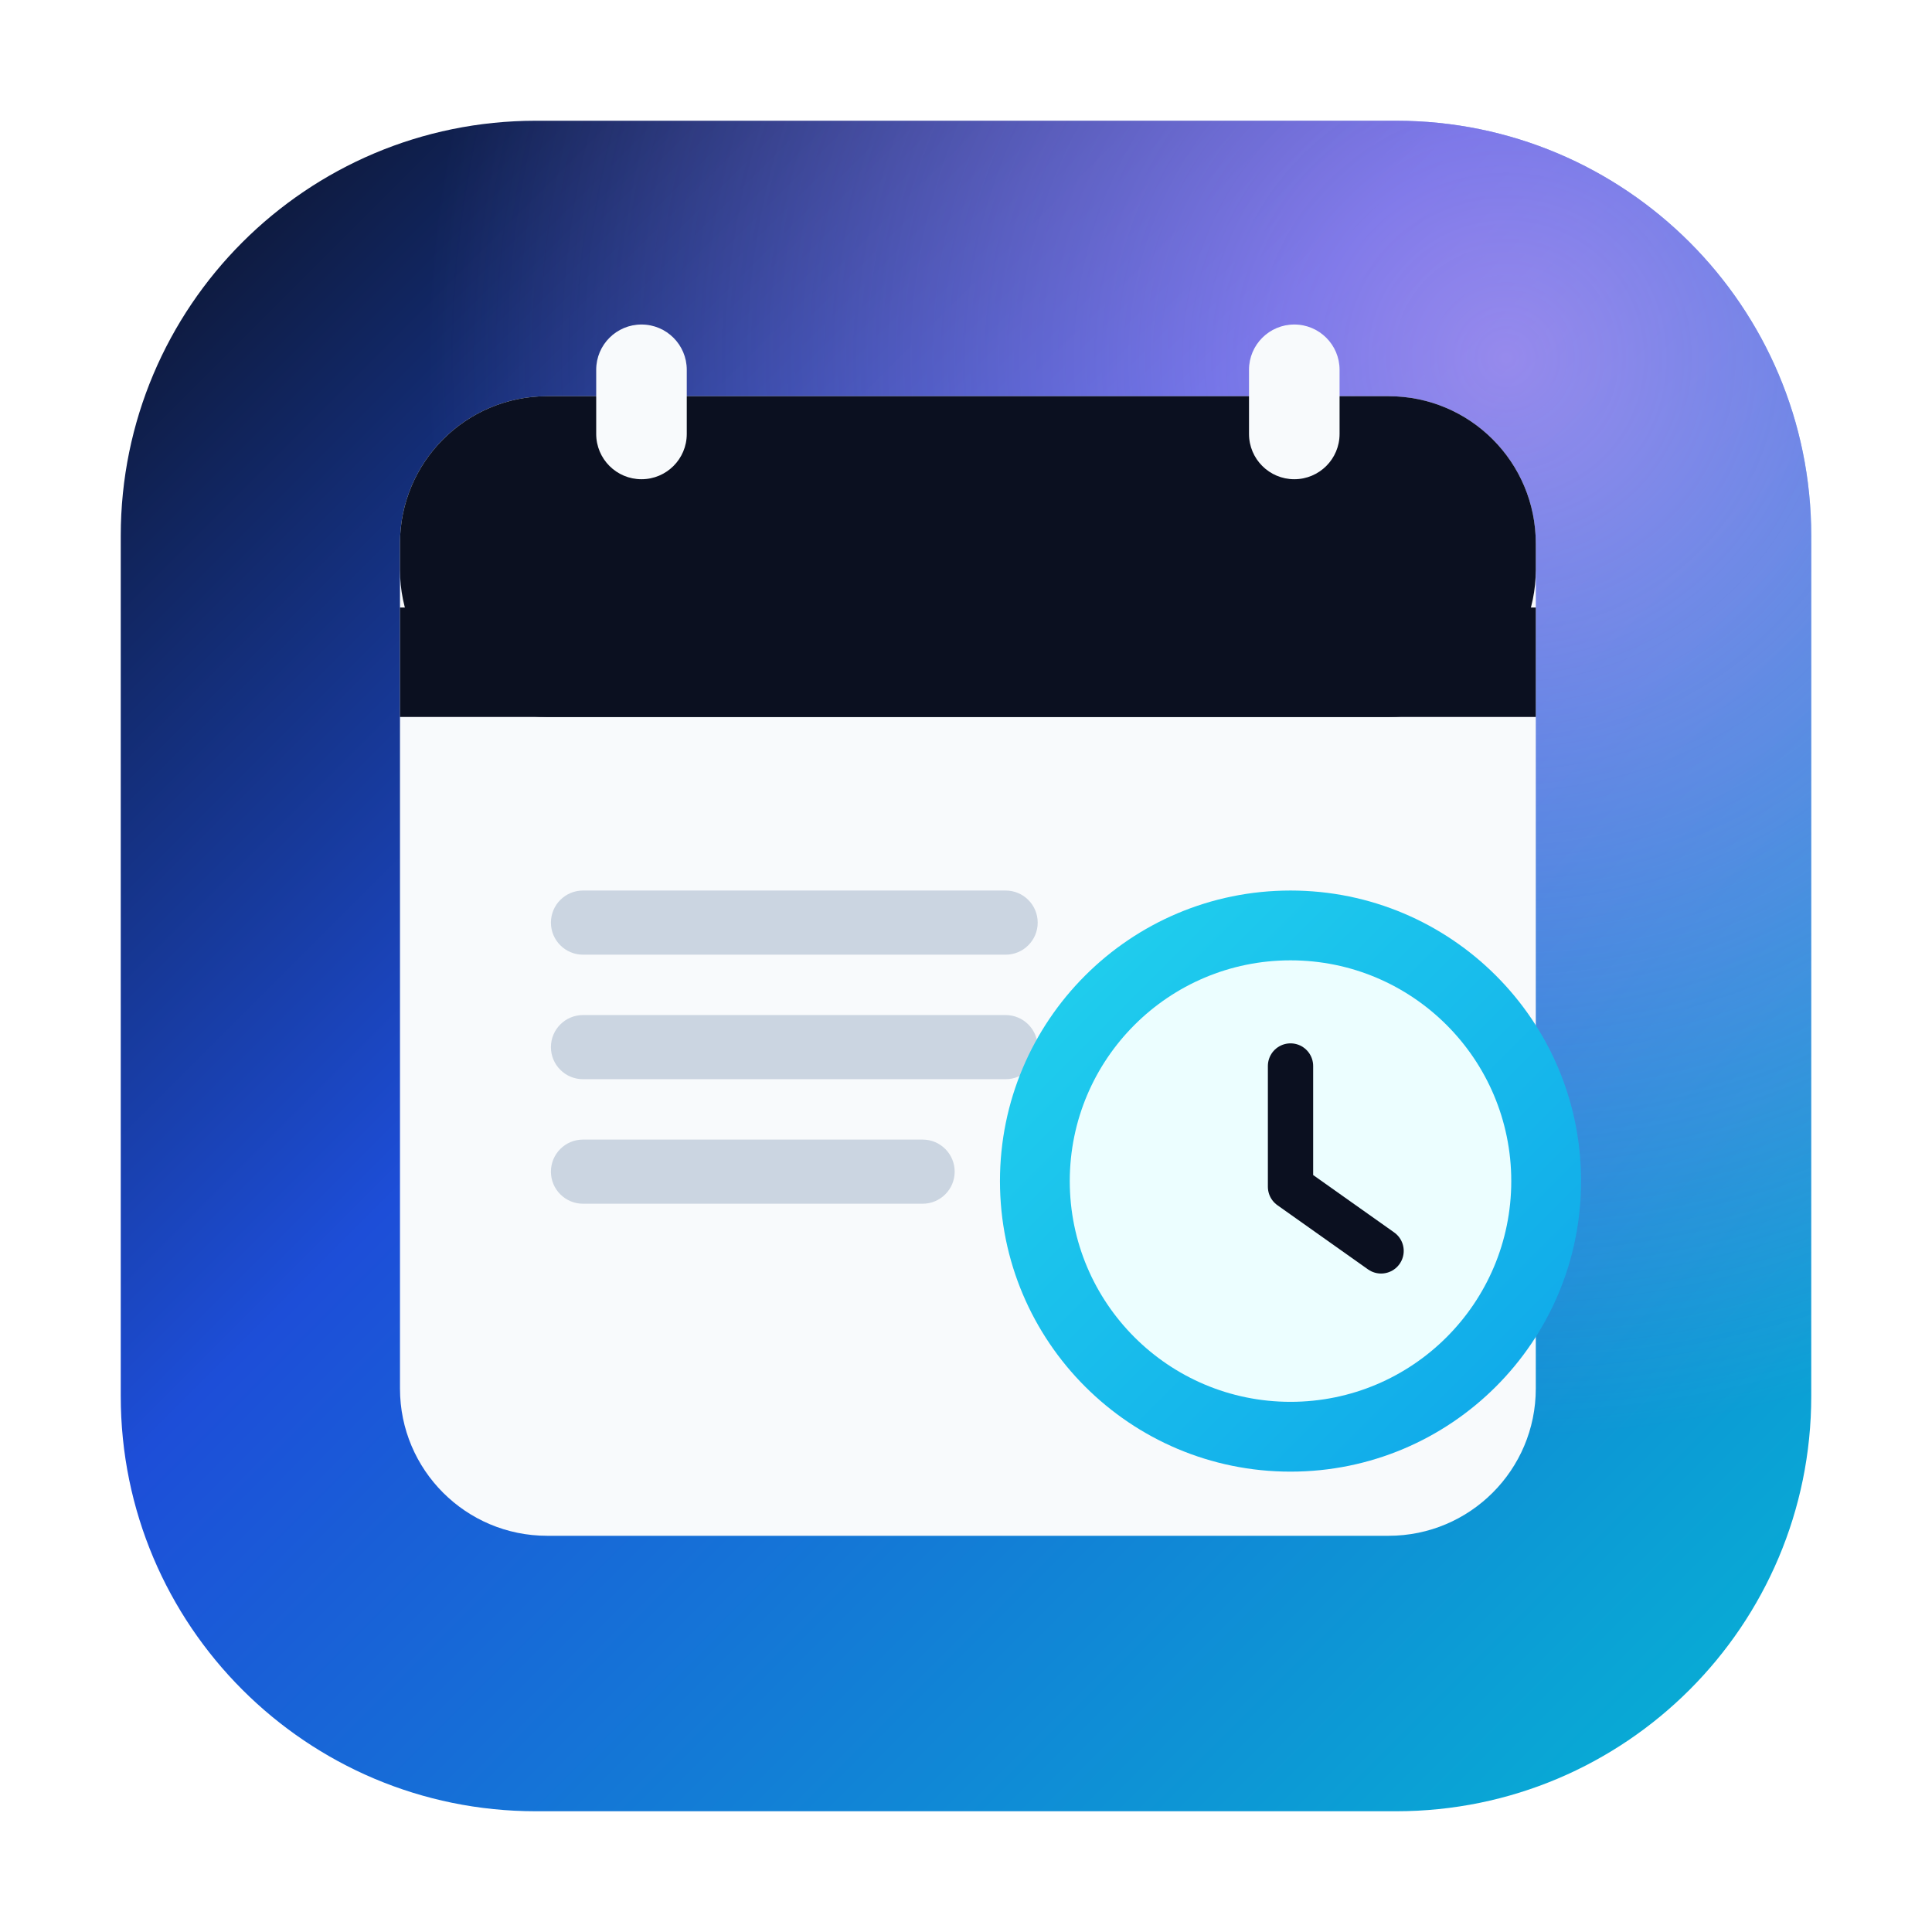
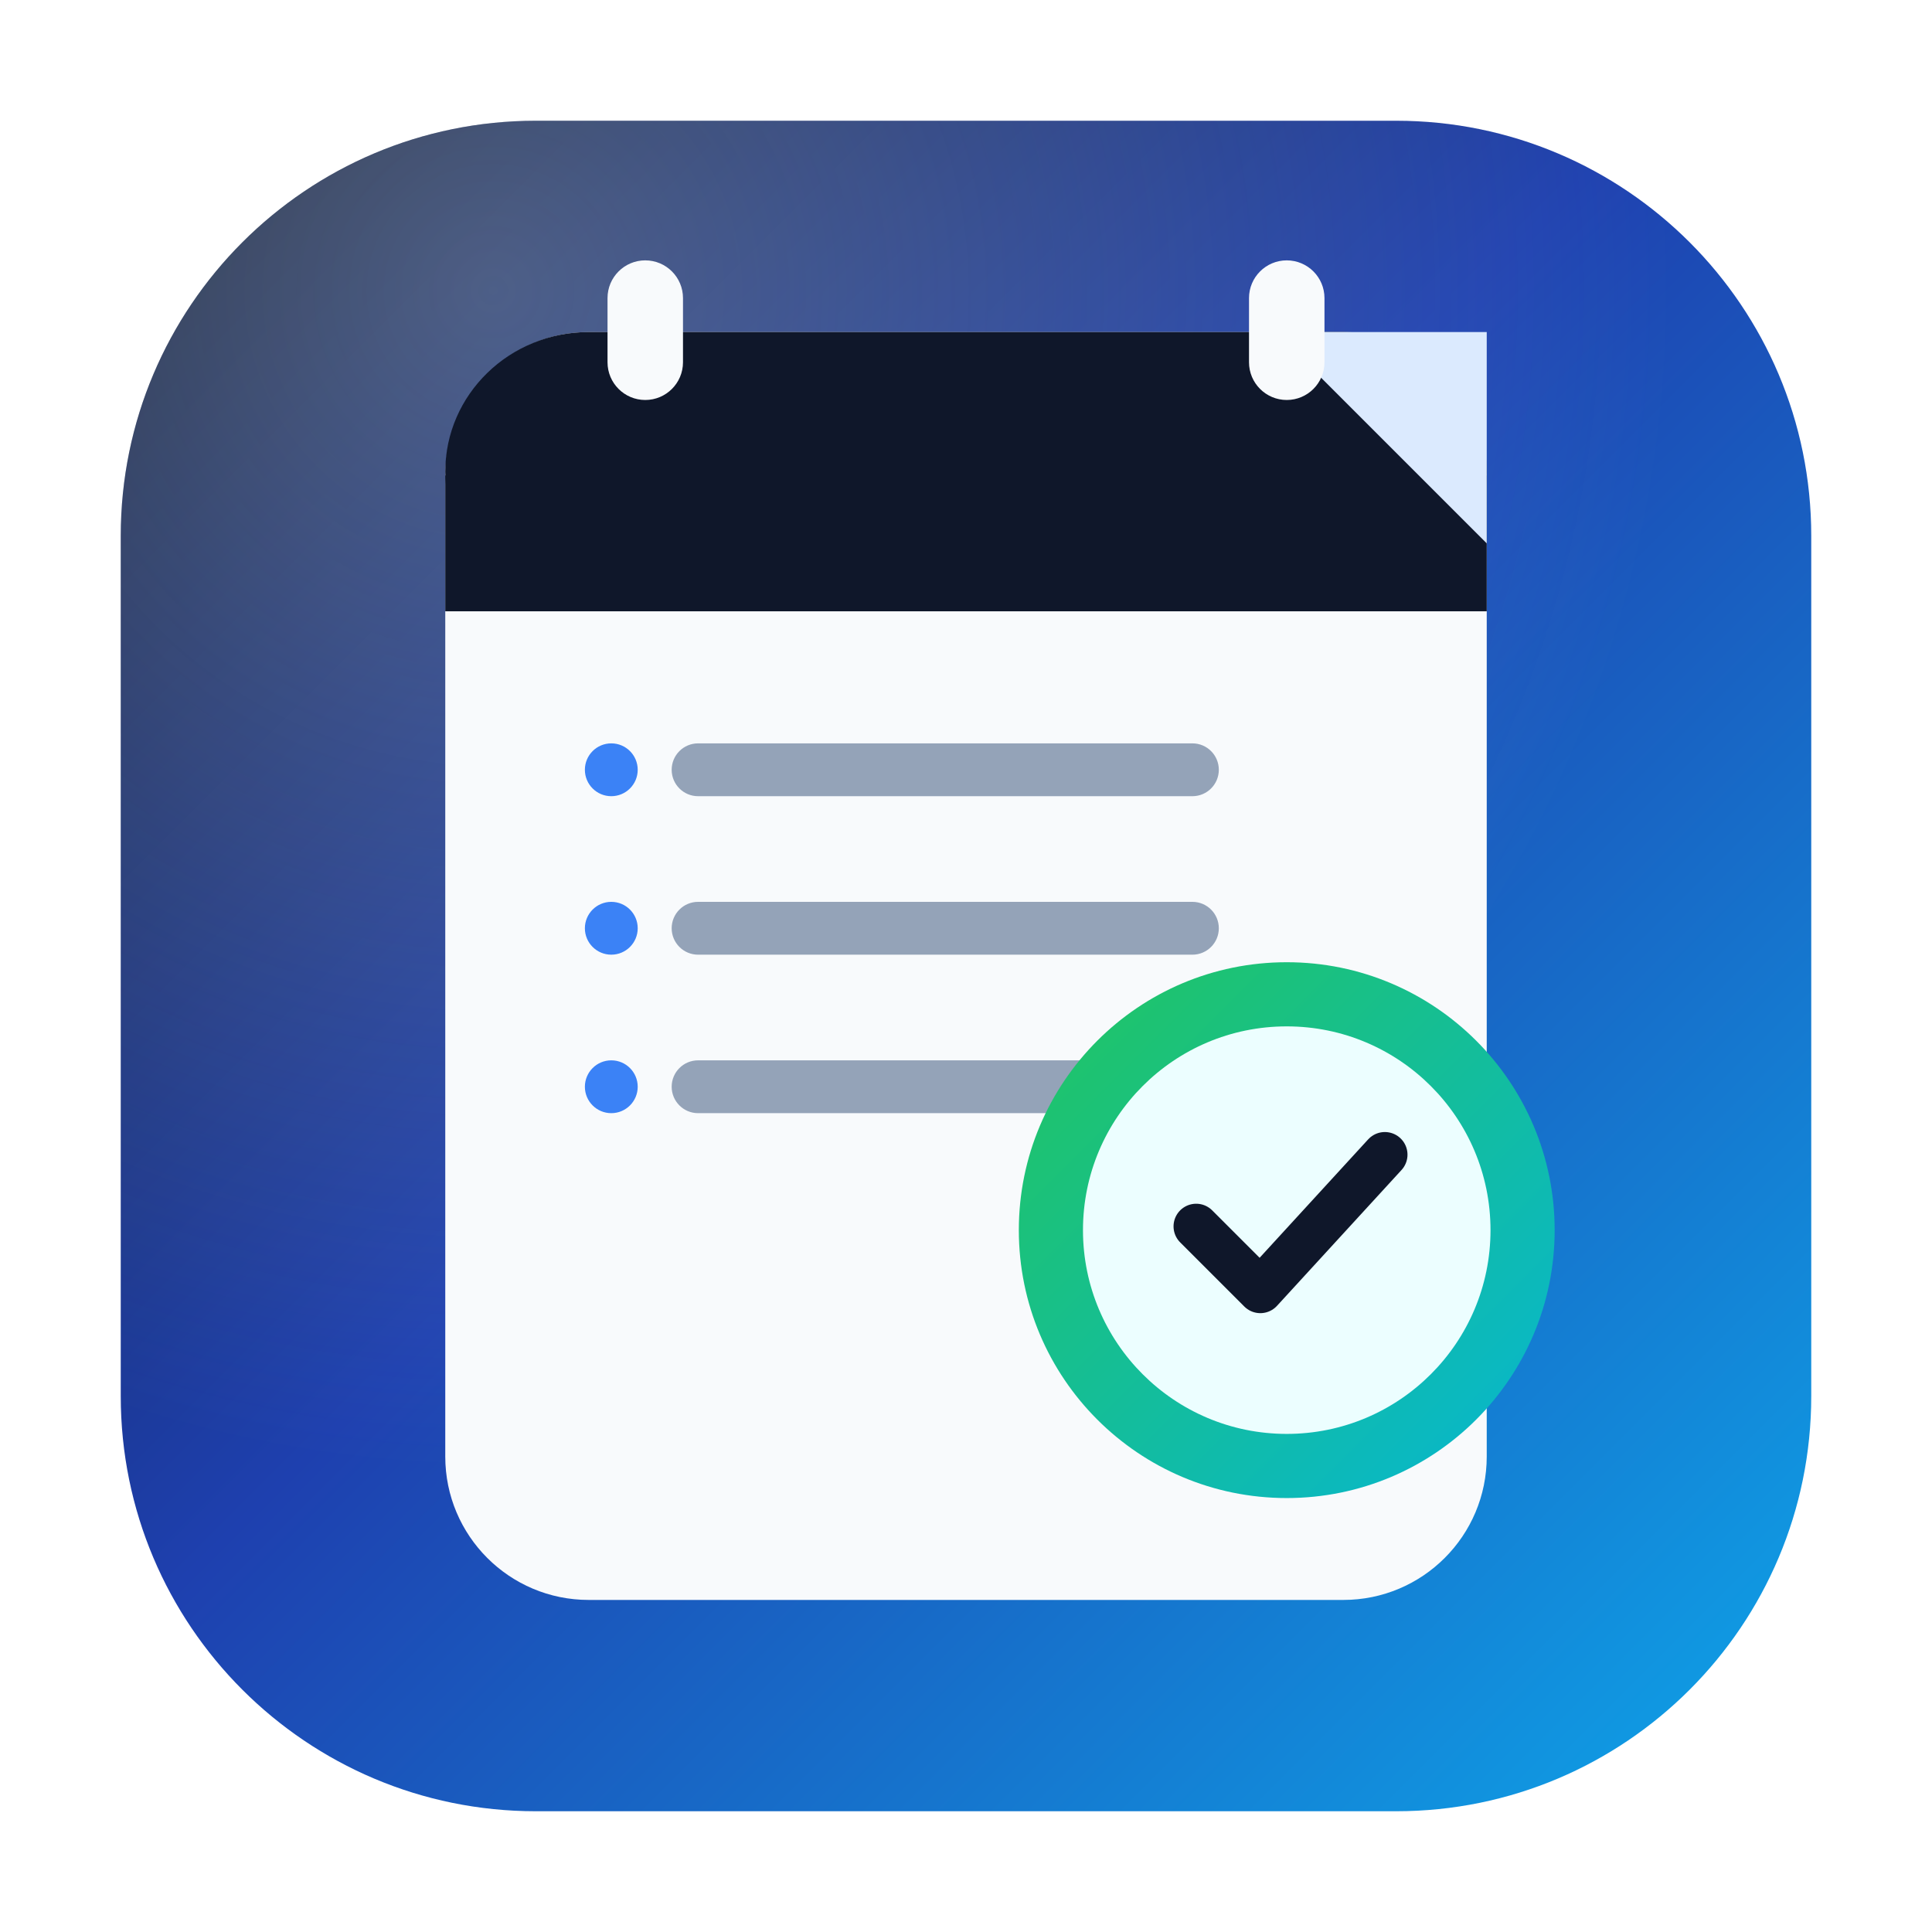
<svg xmlns="http://www.w3.org/2000/svg" width="1024" height="1024" viewBox="0 0 1024 1024">
  <defs>
    <linearGradient id="bg" x1="0%" y1="0%" x2="100%" y2="100%">
-       <stop offset="0%" stop-color="#0b1020" />
-       <stop offset="40%" stop-color="#1d4ed8" />
+       <stop offset="0%" stop-color="#0f172a" />
+       <stop offset="45%" stop-color="#1e40af" />
+       <stop offset="100%" stop-color="#0ea5e9" />
+     </linearGradient>
+     <radialGradient id="light" cx="22%" cy="10%" r="70%">
+       <stop offset="0%" stop-color="#e0f2fe" stop-opacity="0.28" />
+       <stop offset="100%" stop-color="#e0f2fe" stop-opacity="0" />
+     </radialGradient>
+     <linearGradient id="badge" x1="0%" y1="0%" x2="100%" y2="100%">
+       <stop offset="0%" stop-color="#22c55e" />
      <stop offset="100%" stop-color="#06b6d4" />
-     </linearGradient>
-     <radialGradient id="flare" cx="82%" cy="14%" r="64%">
-       <stop offset="0%" stop-color="#f0abfc" stop-opacity="0.58" />
-       <stop offset="100%" stop-color="#f0abfc" stop-opacity="0" />
-     </radialGradient>
-     <linearGradient id="clock" x1="0%" y1="0%" x2="100%" y2="100%">
-       <stop offset="0%" stop-color="#22d3ee" />
-       <stop offset="100%" stop-color="#0ea5e9" />
    </linearGradient>
  </defs>
  <rect x="64" y="64" width="896" height="896" rx="220" fill="url(#bg)" />
-   <rect x="64" y="64" width="896" height="896" rx="220" fill="url(#flare)" />
-   <rect x="212" y="210" width="602" height="604" rx="78" fill="#f8fafc" />
-   <rect x="212" y="210" width="602" height="170" rx="78" fill="#0b1020" />
-   <rect x="212" y="322" width="602" height="58" fill="#0b1020" />
-   <rect x="316" y="172" width="48" height="82" rx="24" fill="#f8fafc" />
-   <rect x="662" y="172" width="48" height="82" rx="24" fill="#f8fafc" />
-   <rect x="292" y="472" width="258" height="34" rx="17" fill="#cbd5e1" />
-   <rect x="292" y="538" width="258" height="34" rx="17" fill="#cbd5e1" />
-   <rect x="292" y="604" width="214" height="34" rx="17" fill="#cbd5e1" />
-   <circle cx="684" cy="626" r="154" fill="url(#clock)" />
-   <circle cx="684" cy="626" r="117" fill="#ecfeff" />
-   <path d="M684 565v64l48 34" fill="none" stroke="#0b1020" stroke-width="24" stroke-linecap="round" stroke-linejoin="round" />
+   <rect x="64" y="64" width="896" height="896" rx="220" fill="url(#light)" />
+   <rect x="236" y="176" width="552" height="672" rx="76" fill="#f8fafc" />
+   <rect x="236" y="176" width="552" height="148" rx="76" fill="#0f172a" />
+   <rect x="236" y="252" width="552" height="72" fill="#0f172a" />
+   <path d="M676 176h112v112z" fill="#dbeafe" />
+   <rect x="322" y="138" width="40" height="74" rx="20" fill="#f8fafc" />
+   <rect x="662" y="138" width="40" height="74" rx="20" fill="#f8fafc" />
+   <circle cx="324" cy="408" r="14" fill="#3b82f6" />
+   <rect x="356" y="394" width="290" height="28" rx="14" fill="#94a3b8" />
+   <circle cx="324" cy="492" r="14" fill="#3b82f6" />
+   <rect x="356" y="478" width="290" height="28" rx="14" fill="#94a3b8" />
+   <circle cx="324" cy="576" r="14" fill="#3b82f6" />
+   <rect x="356" y="562" width="244" height="28" rx="14" fill="#94a3b8" />
+   <circle cx="682" cy="652" r="142" fill="url(#badge)" />
+   <circle cx="682" cy="652" r="108" fill="#ecfeff" />
+   <path d="M634 650l34 34 66-72" fill="none" stroke="#0f172a" stroke-width="24" stroke-linecap="round" stroke-linejoin="round" />
</svg>
